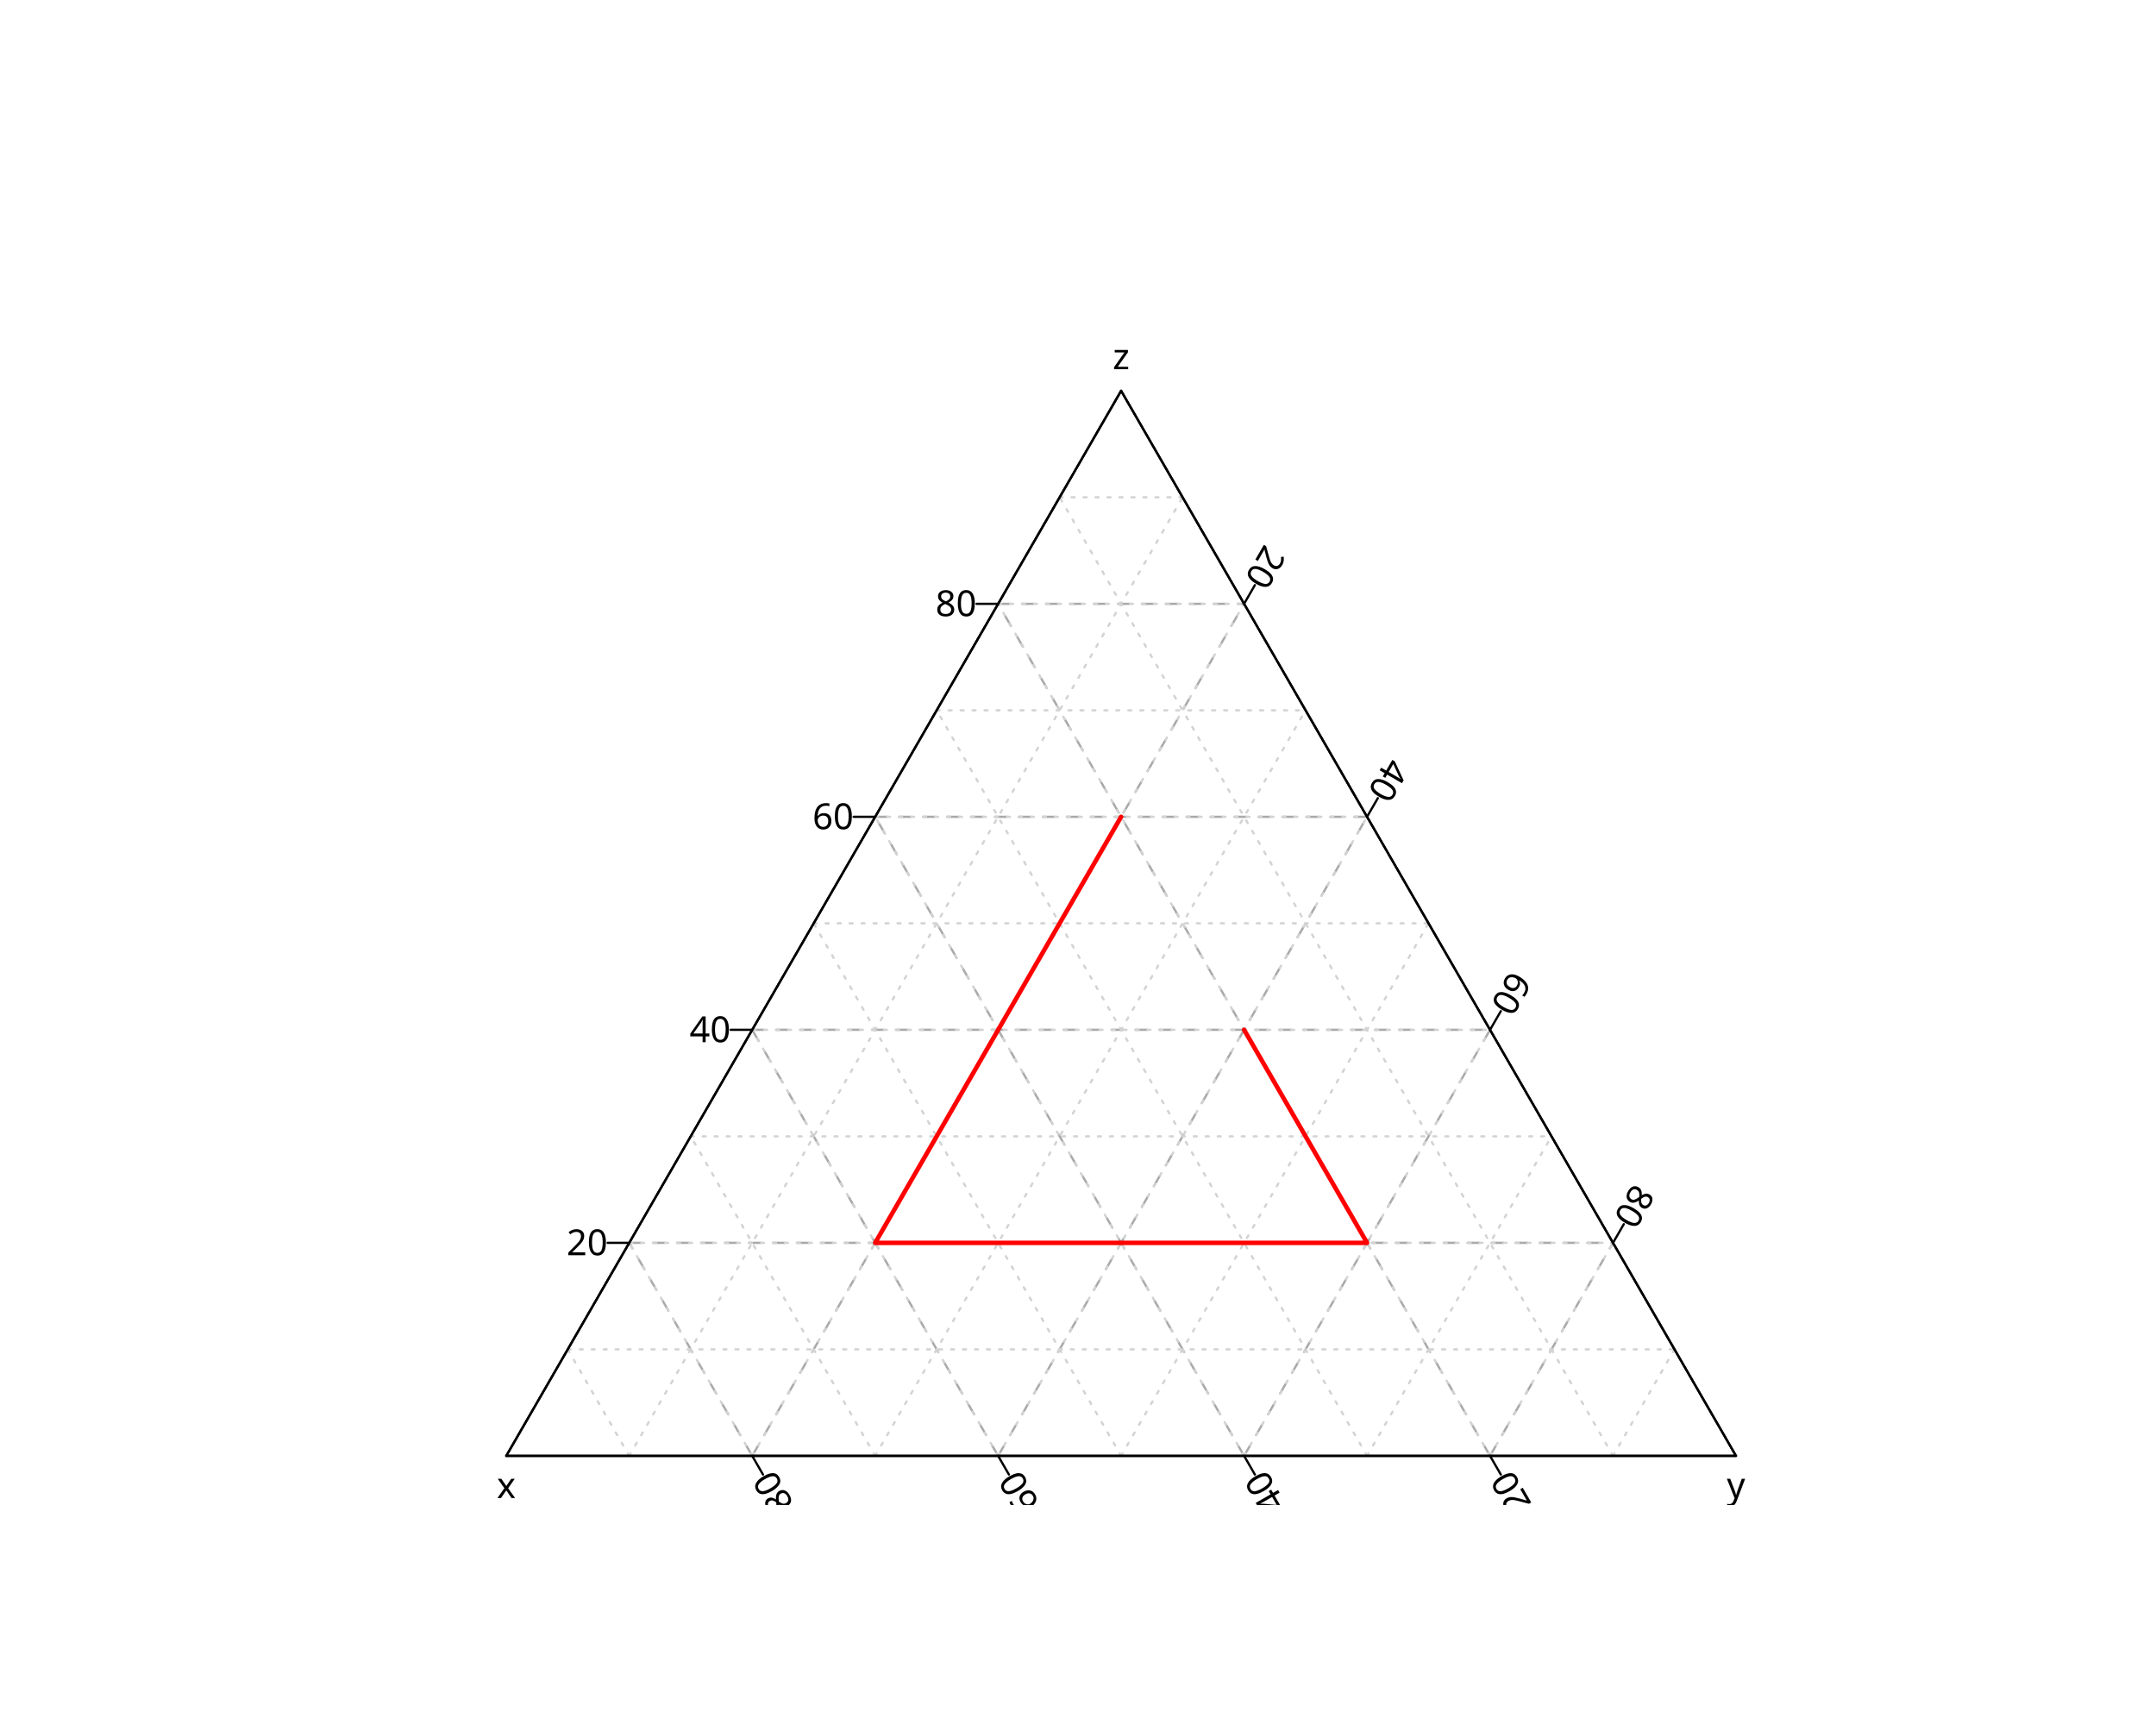
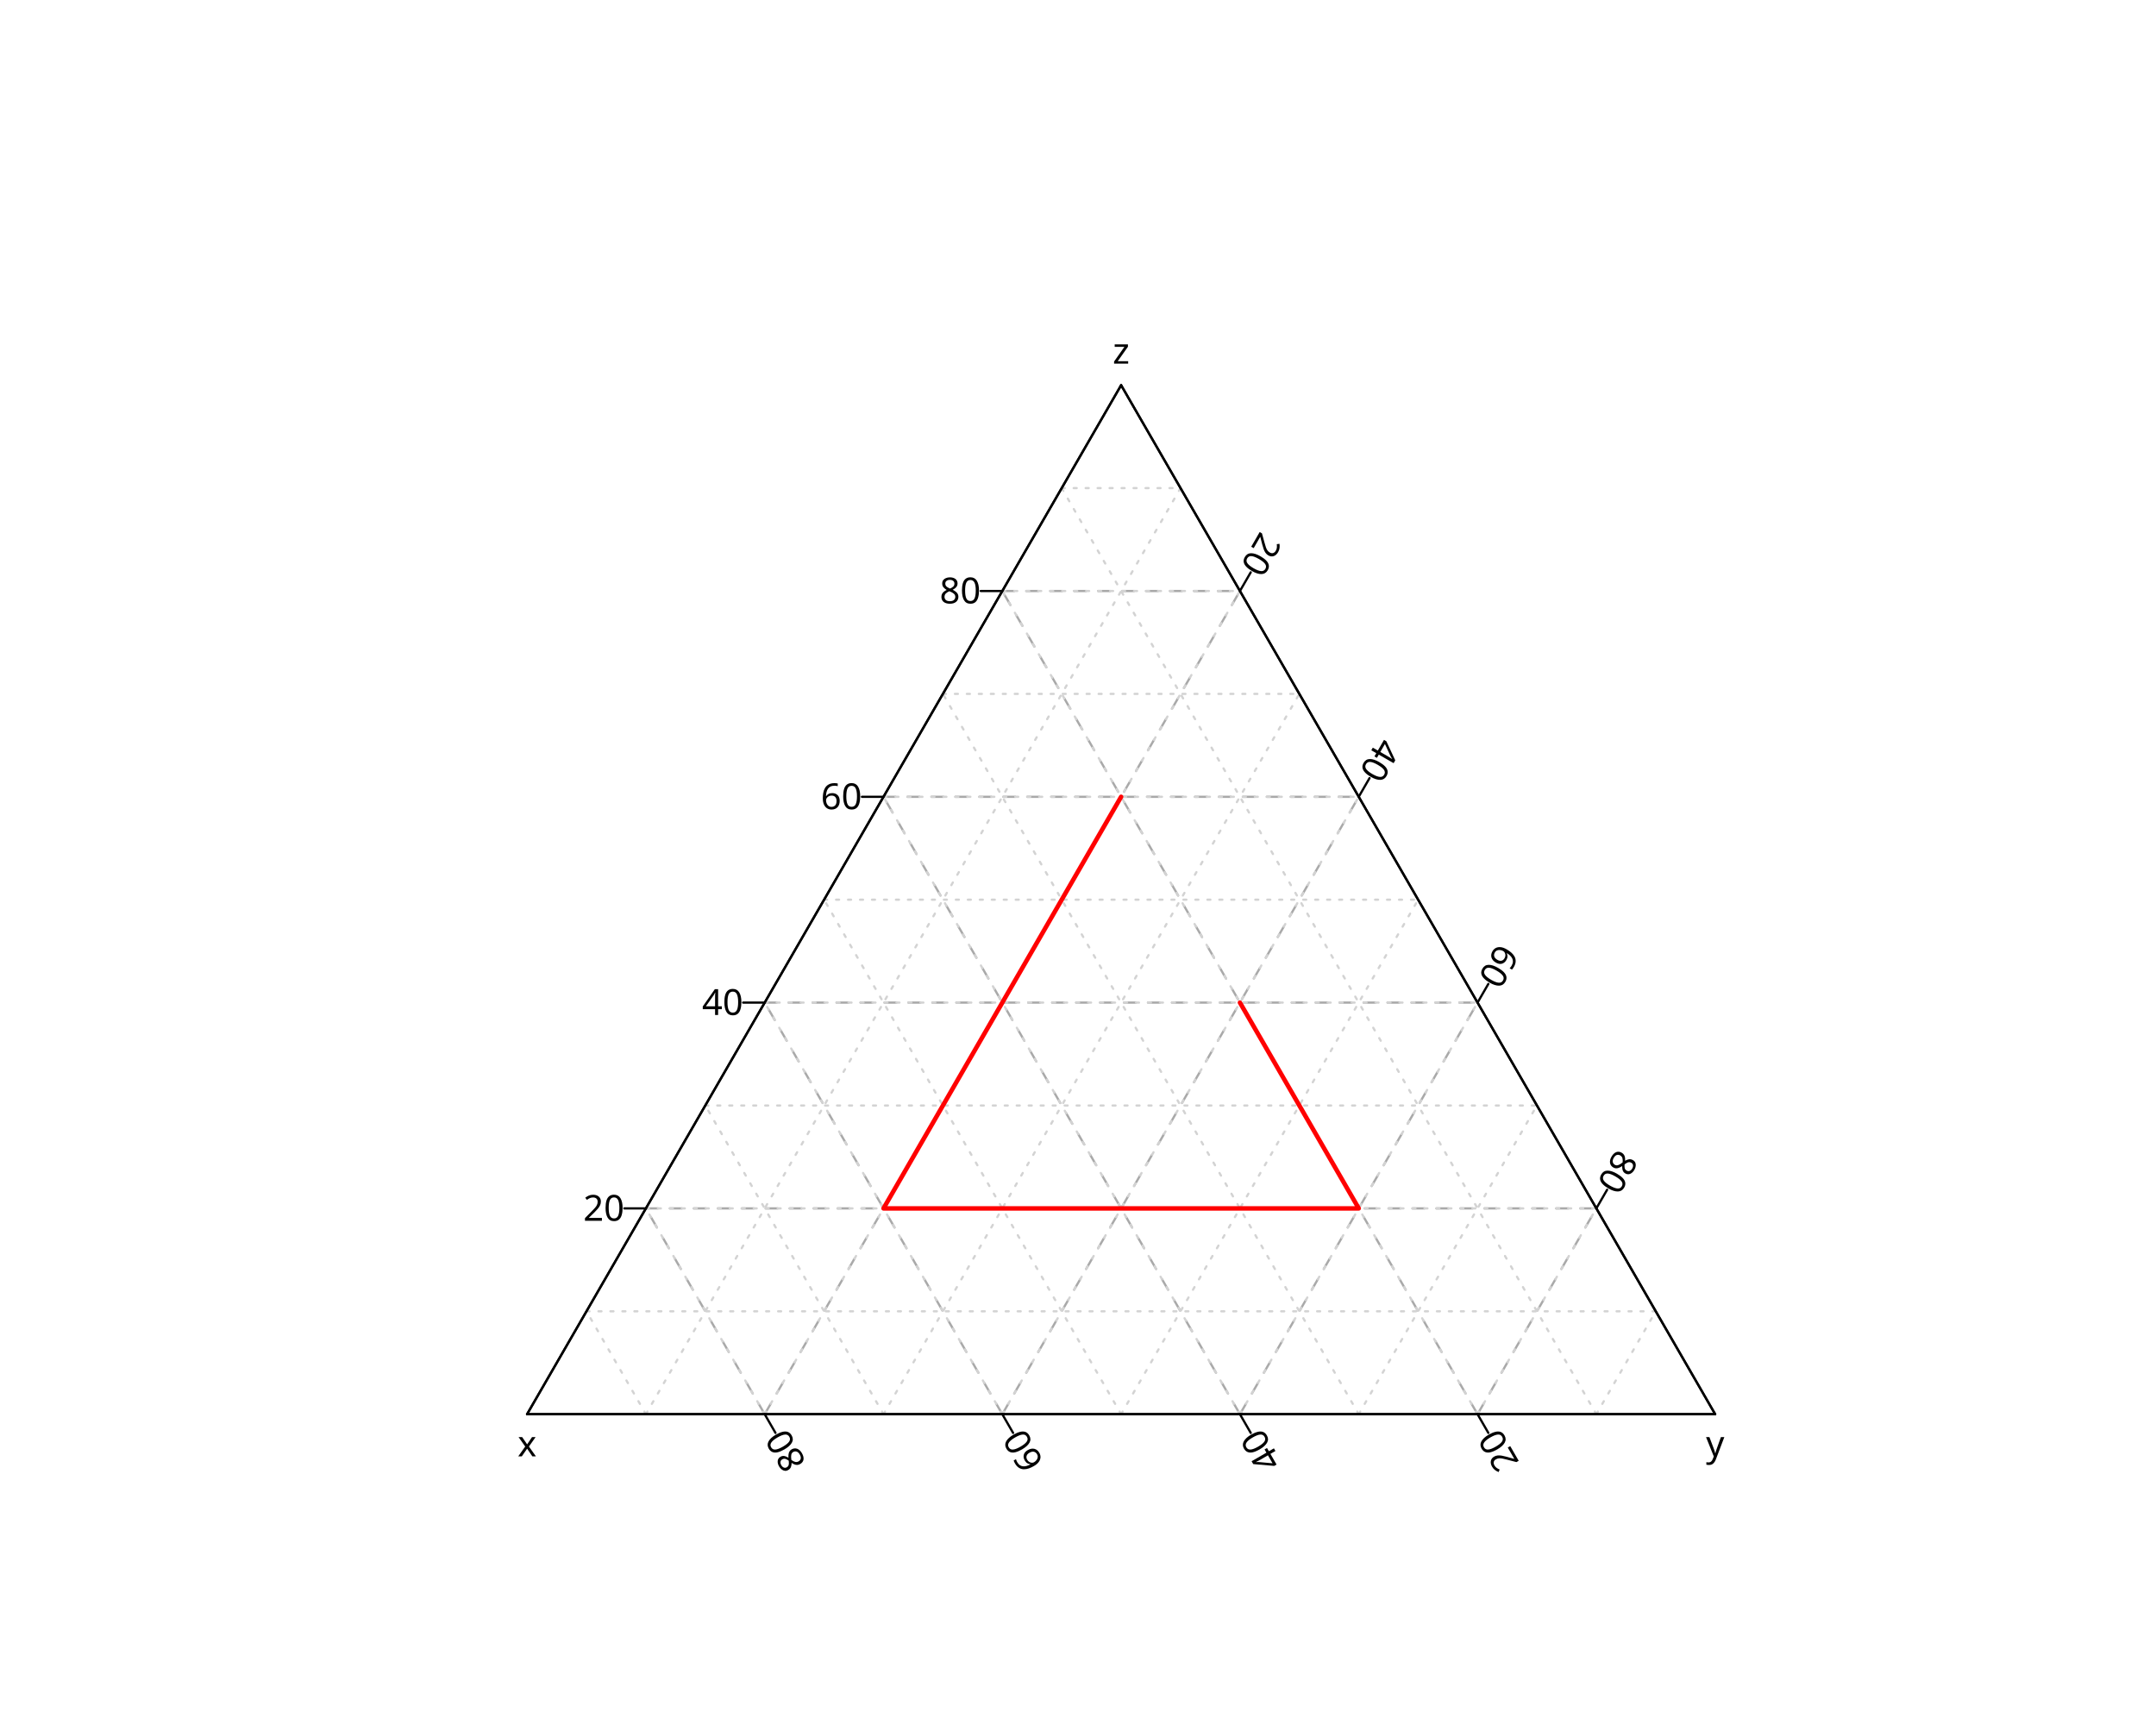
<svg xmlns="http://www.w3.org/2000/svg" class="svglite" data-engine-version="2.0" width="720.00pt" height="576.00pt" viewBox="0 0 720.00 576.00">
  <defs>
    <style type="text/css">
    .svglite line, .svglite polyline, .svglite polygon, .svglite path, .svglite rect, .svglite circle {
      fill: none;
      stroke: #000000;
      stroke-linecap: round;
      stroke-linejoin: round;
      stroke-miterlimit: 10.00;
    }
  </style>
  </defs>
  <rect width="100%" height="100%" style="stroke: none; fill: #FFFFFF;" />
  <defs>
    <clipPath id="cpMC4wMHw3MjAuMDB8MC4wMHw1NzYuMDA=">
      <rect x="0.00" y="0.00" width="720.00" height="576.00" />
    </clipPath>
  </defs>
  <g clip-path="url(#cpMC4wMHw3MjAuMDB8MC4wMHw1NzYuMDA=)">
</g>
  <defs>
    <clipPath id="cpMTUyLjY0fDU5Ni4xNnw1OS4wNHw1MDIuNTY=">
      <rect x="152.64" y="59.04" width="443.52" height="443.52" />
    </clipPath>
  </defs>
  <g clip-path="url(#cpMTUyLjY0fDU5Ni4xNnw1OS4wNHw1MDIuNTY=)">
-     <line x1="497.60" y1="486.13" x2="333.33" y2="201.62" style="stroke-width: 0.75; stroke: #A9A9A9; stroke-dasharray: 4.00,4.00;" />
-     <line x1="497.60" y1="486.13" x2="538.67" y2="415.00" style="stroke-width: 0.75; stroke: #A9A9A9; stroke-dasharray: 4.00,4.00;" />
-     <line x1="210.13" y1="415.00" x2="538.67" y2="415.00" style="stroke-width: 0.75; stroke: #A9A9A9; stroke-dasharray: 4.00,4.00;" />
-     <line x1="415.47" y1="486.13" x2="292.27" y2="272.74" style="stroke-width: 0.75; stroke: #A9A9A9; stroke-dasharray: 4.00,4.00;" />
-     <line x1="415.47" y1="486.13" x2="497.60" y2="343.87" style="stroke-width: 0.75; stroke: #A9A9A9; stroke-dasharray: 4.00,4.00;" />
-     <line x1="251.20" y1="343.87" x2="497.60" y2="343.87" style="stroke-width: 0.75; stroke: #A9A9A9; stroke-dasharray: 4.00,4.00;" />
-     <line x1="333.33" y1="486.13" x2="251.20" y2="343.87" style="stroke-width: 0.75; stroke: #A9A9A9; stroke-dasharray: 4.00,4.00;" />
-     <line x1="333.33" y1="486.13" x2="456.53" y2="272.74" style="stroke-width: 0.75; stroke: #A9A9A9; stroke-dasharray: 4.00,4.00;" />
-     <line x1="292.27" y1="272.74" x2="456.53" y2="272.74" style="stroke-width: 0.75; stroke: #A9A9A9; stroke-dasharray: 4.00,4.00;" />
-     <line x1="251.20" y1="486.13" x2="210.13" y2="415.00" style="stroke-width: 0.75; stroke: #A9A9A9; stroke-dasharray: 4.00,4.00;" />
-     <line x1="251.20" y1="486.13" x2="415.47" y2="201.62" style="stroke-width: 0.75; stroke: #A9A9A9; stroke-dasharray: 4.00,4.00;" />
-     <line x1="333.33" y1="201.62" x2="415.47" y2="201.62" style="stroke-width: 0.75; stroke: #A9A9A9; stroke-dasharray: 4.00,4.00;" />
-     <line x1="538.67" y1="486.13" x2="353.87" y2="166.05" style="stroke-width: 0.75; stroke: #D3D3D3; stroke-dasharray: 1.00,3.00;" />
-     <line x1="538.67" y1="486.13" x2="559.20" y2="450.57" style="stroke-width: 0.75; stroke: #D3D3D3; stroke-dasharray: 1.00,3.00;" />
-     <line x1="189.60" y1="450.57" x2="559.20" y2="450.57" style="stroke-width: 0.75; stroke: #D3D3D3; stroke-dasharray: 1.00,3.00;" />
-     <line x1="497.60" y1="486.13" x2="333.33" y2="201.62" style="stroke-width: 0.75; stroke: #D3D3D3; stroke-dasharray: 1.00,3.00;" />
-     <line x1="497.60" y1="486.13" x2="538.67" y2="415.00" style="stroke-width: 0.75; stroke: #D3D3D3; stroke-dasharray: 1.00,3.00;" />
-     <line x1="210.13" y1="415.00" x2="538.67" y2="415.00" style="stroke-width: 0.75; stroke: #D3D3D3; stroke-dasharray: 1.00,3.00;" />
-     <line x1="456.53" y1="486.13" x2="312.80" y2="237.18" style="stroke-width: 0.75; stroke: #D3D3D3; stroke-dasharray: 1.00,3.00;" />
-     <line x1="456.53" y1="486.13" x2="518.13" y2="379.44" style="stroke-width: 0.75; stroke: #D3D3D3; stroke-dasharray: 1.00,3.00;" />
-     <line x1="230.67" y1="379.44" x2="518.13" y2="379.44" style="stroke-width: 0.75; stroke: #D3D3D3; stroke-dasharray: 1.00,3.00;" />
-     <line x1="415.47" y1="486.13" x2="292.27" y2="272.74" style="stroke-width: 0.75; stroke: #D3D3D3; stroke-dasharray: 1.00,3.00;" />
-     <line x1="415.47" y1="486.13" x2="497.60" y2="343.87" style="stroke-width: 0.75; stroke: #D3D3D3; stroke-dasharray: 1.00,3.00;" />
-     <line x1="251.20" y1="343.87" x2="497.60" y2="343.87" style="stroke-width: 0.75; stroke: #D3D3D3; stroke-dasharray: 1.00,3.00;" />
-     <line x1="374.40" y1="486.13" x2="271.73" y2="308.31" style="stroke-width: 0.75; stroke: #D3D3D3; stroke-dasharray: 1.00,3.00;" />
-     <line x1="374.40" y1="486.13" x2="477.07" y2="308.31" style="stroke-width: 0.75; stroke: #D3D3D3; stroke-dasharray: 1.00,3.00;" />
-     <line x1="271.73" y1="308.31" x2="477.07" y2="308.31" style="stroke-width: 0.75; stroke: #D3D3D3; stroke-dasharray: 1.00,3.00;" />
-     <line x1="333.33" y1="486.13" x2="251.20" y2="343.87" style="stroke-width: 0.75; stroke: #D3D3D3; stroke-dasharray: 1.00,3.00;" />
-     <line x1="333.33" y1="486.13" x2="456.53" y2="272.74" style="stroke-width: 0.75; stroke: #D3D3D3; stroke-dasharray: 1.00,3.00;" />
-     <line x1="292.27" y1="272.74" x2="456.53" y2="272.74" style="stroke-width: 0.75; stroke: #D3D3D3; stroke-dasharray: 1.00,3.00;" />
-     <line x1="292.27" y1="486.13" x2="230.67" y2="379.44" style="stroke-width: 0.75; stroke: #D3D3D3; stroke-dasharray: 1.00,3.00;" />
-     <line x1="292.27" y1="486.13" x2="436.00" y2="237.18" style="stroke-width: 0.75; stroke: #D3D3D3; stroke-dasharray: 1.00,3.00;" />
-     <line x1="312.80" y1="237.18" x2="436.00" y2="237.18" style="stroke-width: 0.75; stroke: #D3D3D3; stroke-dasharray: 1.00,3.00;" />
-     <line x1="251.20" y1="486.13" x2="210.13" y2="415.00" style="stroke-width: 0.75; stroke: #D3D3D3; stroke-dasharray: 1.00,3.00;" />
-     <line x1="251.20" y1="486.13" x2="415.47" y2="201.62" style="stroke-width: 0.75; stroke: #D3D3D3; stroke-dasharray: 1.00,3.00;" />
-     <line x1="333.33" y1="201.62" x2="415.47" y2="201.62" style="stroke-width: 0.75; stroke: #D3D3D3; stroke-dasharray: 1.00,3.00;" />
-     <line x1="210.13" y1="486.13" x2="189.60" y2="450.57" style="stroke-width: 0.75; stroke: #D3D3D3; stroke-dasharray: 1.00,3.00;" />
-     <line x1="210.13" y1="486.13" x2="394.93" y2="166.05" style="stroke-width: 0.75; stroke: #D3D3D3; stroke-dasharray: 1.00,3.00;" />
-     <line x1="353.87" y1="166.05" x2="394.93" y2="166.05" style="stroke-width: 0.75; stroke: #D3D3D3; stroke-dasharray: 1.00,3.00;" />
-     <text transform="translate(258.38,490.30) rotate(-120)" text-anchor="end" style="font-size: 12.00px; font-family: sans;" textLength="13.35px" lengthAdjust="spacingAndGlyphs">80</text>
-     <text transform="translate(340.51,490.30) rotate(-120)" text-anchor="end" style="font-size: 12.00px; font-family: sans;" textLength="13.35px" lengthAdjust="spacingAndGlyphs">60</text>
-     <text transform="translate(422.64,490.30) rotate(-120)" text-anchor="end" style="font-size: 12.00px; font-family: sans;" textLength="13.35px" lengthAdjust="spacingAndGlyphs">40</text>
-     <text transform="translate(504.78,490.30) rotate(-120)" text-anchor="end" style="font-size: 12.00px; font-family: sans;" textLength="13.35px" lengthAdjust="spacingAndGlyphs">20</text>
-     <line x1="169.07" y1="486.13" x2="579.73" y2="486.13" style="stroke-width: 0.75;" />
-     <line x1="251.20" y1="486.13" x2="254.80" y2="492.37" style="stroke-width: 0.75;" />
-     <line x1="333.33" y1="486.13" x2="336.93" y2="492.37" style="stroke-width: 0.75;" />
-     <line x1="415.47" y1="486.13" x2="419.07" y2="492.37" style="stroke-width: 0.75;" />
-     <line x1="497.60" y1="486.13" x2="501.20" y2="492.37" style="stroke-width: 0.75;" />
-     <text transform="translate(538.69,406.70) rotate(-240)" text-anchor="end" style="font-size: 12.00px; font-family: sans;" textLength="13.35px" lengthAdjust="spacingAndGlyphs">80</text>
-     <text transform="translate(497.62,335.57) rotate(-240)" text-anchor="end" style="font-size: 12.00px; font-family: sans;" textLength="13.35px" lengthAdjust="spacingAndGlyphs">60</text>
-     <text transform="translate(456.56,264.44) rotate(-240)" text-anchor="end" style="font-size: 12.00px; font-family: sans;" textLength="13.35px" lengthAdjust="spacingAndGlyphs">40</text>
-     <text transform="translate(415.49,193.32) rotate(-240)" text-anchor="end" style="font-size: 12.00px; font-family: sans;" textLength="13.35px" lengthAdjust="spacingAndGlyphs">20</text>
-     <line x1="579.73" y1="486.13" x2="374.40" y2="130.49" style="stroke-width: 0.75;" />
-     <line x1="538.67" y1="415.00" x2="542.27" y2="408.77" style="stroke-width: 0.75;" />
-     <line x1="497.60" y1="343.87" x2="501.20" y2="337.64" style="stroke-width: 0.75;" />
-     <line x1="456.53" y1="272.74" x2="460.13" y2="266.51" style="stroke-width: 0.75;" />
-     <line x1="415.47" y1="201.62" x2="419.07" y2="195.38" style="stroke-width: 0.75;" />
-     <text x="326.13" y="205.74" text-anchor="end" style="font-size: 12.00px; font-family: sans;" textLength="13.35px" lengthAdjust="spacingAndGlyphs">80</text>
-     <text x="285.07" y="276.87" text-anchor="end" style="font-size: 12.00px; font-family: sans;" textLength="13.35px" lengthAdjust="spacingAndGlyphs">60</text>
-     <text x="244.00" y="348.00" text-anchor="end" style="font-size: 12.00px; font-family: sans;" textLength="13.35px" lengthAdjust="spacingAndGlyphs">40</text>
-     <text x="202.93" y="419.13" text-anchor="end" style="font-size: 12.00px; font-family: sans;" textLength="13.35px" lengthAdjust="spacingAndGlyphs">20</text>
-     <line x1="374.40" y1="130.49" x2="169.07" y2="486.13" style="stroke-width: 0.75;" />
-     <line x1="333.33" y1="201.62" x2="326.13" y2="201.62" style="stroke-width: 0.75;" />
-     <line x1="292.27" y1="272.74" x2="285.07" y2="272.74" style="stroke-width: 0.75;" />
-     <line x1="251.20" y1="343.87" x2="244.00" y2="343.87" style="stroke-width: 0.75;" />
-     <line x1="210.13" y1="415.00" x2="202.93" y2="415.00" style="stroke-width: 0.75;" />
-     <polygon points="169.07,486.13 374.40,130.49 579.73,486.13 " style="stroke-width: 0.75; fill: none;" />
-     <text x="169.07" y="500.22" text-anchor="middle" style="font-size: 12.00px; font-family: sans;" textLength="6.00px" lengthAdjust="spacingAndGlyphs">x</text>
-     <text x="579.73" y="500.22" text-anchor="middle" style="font-size: 12.00px; font-family: sans;" textLength="6.00px" lengthAdjust="spacingAndGlyphs">y</text>
-     <text x="374.40" y="123.29" text-anchor="middle" style="font-size: 12.00px; font-family: sans;" textLength="6.00px" lengthAdjust="spacingAndGlyphs">z</text>
-     <polyline points="374.40,272.74 292.27,415.00 456.53,415.00 415.47,343.87 " style="stroke-width: 1.50; stroke: #FF0000;" />
+     <line x1="493.43" y1="472.22" x2="334.72" y2="197.34" style="stroke-width: 0.75; stroke: #A9A9A9; stroke-dasharray: 4.00,4.00;" />
+     <line x1="493.43" y1="472.22" x2="533.10" y2="403.50" style="stroke-width: 0.75; stroke: #A9A9A9; stroke-dasharray: 4.00,4.00;" />
+     <line x1="215.70" y1="403.50" x2="533.10" y2="403.50" style="stroke-width: 0.75; stroke: #A9A9A9; stroke-dasharray: 4.00,4.00;" />
+     <line x1="414.08" y1="472.22" x2="295.05" y2="266.06" style="stroke-width: 0.75; stroke: #A9A9A9; stroke-dasharray: 4.00,4.00;" />
+     <line x1="414.08" y1="472.22" x2="493.43" y2="334.78" style="stroke-width: 0.75; stroke: #A9A9A9; stroke-dasharray: 4.00,4.00;" />
+     <line x1="255.37" y1="334.78" x2="493.43" y2="334.78" style="stroke-width: 0.75; stroke: #A9A9A9; stroke-dasharray: 4.00,4.00;" />
+     <line x1="334.72" y1="472.22" x2="255.37" y2="334.78" style="stroke-width: 0.75; stroke: #A9A9A9; stroke-dasharray: 4.00,4.00;" />
+     <line x1="334.72" y1="472.22" x2="453.75" y2="266.06" style="stroke-width: 0.75; stroke: #A9A9A9; stroke-dasharray: 4.00,4.00;" />
+     <line x1="295.05" y1="266.06" x2="453.75" y2="266.06" style="stroke-width: 0.75; stroke: #A9A9A9; stroke-dasharray: 4.00,4.00;" />
+     <line x1="255.37" y1="472.22" x2="215.70" y2="403.50" style="stroke-width: 0.75; stroke: #A9A9A9; stroke-dasharray: 4.00,4.00;" />
+     <line x1="255.37" y1="472.22" x2="414.08" y2="197.34" style="stroke-width: 0.75; stroke: #A9A9A9; stroke-dasharray: 4.00,4.00;" />
+     <line x1="334.72" y1="197.34" x2="414.08" y2="197.34" style="stroke-width: 0.75; stroke: #A9A9A9; stroke-dasharray: 4.00,4.00;" />
+     <line x1="533.10" y1="472.22" x2="354.56" y2="162.98" style="stroke-width: 0.75; stroke: #D3D3D3; stroke-dasharray: 1.00,3.00;" />
+     <line x1="533.10" y1="472.22" x2="552.94" y2="437.86" style="stroke-width: 0.75; stroke: #D3D3D3; stroke-dasharray: 1.00,3.00;" />
+     <line x1="195.86" y1="437.86" x2="552.94" y2="437.86" style="stroke-width: 0.75; stroke: #D3D3D3; stroke-dasharray: 1.00,3.00;" />
+     <line x1="493.43" y1="472.22" x2="334.72" y2="197.34" style="stroke-width: 0.75; stroke: #D3D3D3; stroke-dasharray: 1.00,3.00;" />
+     <line x1="493.43" y1="472.22" x2="533.10" y2="403.50" style="stroke-width: 0.75; stroke: #D3D3D3; stroke-dasharray: 1.00,3.00;" />
+     <line x1="215.70" y1="403.50" x2="533.10" y2="403.50" style="stroke-width: 0.75; stroke: #D3D3D3; stroke-dasharray: 1.00,3.00;" />
+     <line x1="453.75" y1="472.22" x2="314.89" y2="231.70" style="stroke-width: 0.75; stroke: #D3D3D3; stroke-dasharray: 1.00,3.00;" />
+     <line x1="453.75" y1="472.22" x2="513.26" y2="369.14" style="stroke-width: 0.75; stroke: #D3D3D3; stroke-dasharray: 1.00,3.00;" />
+     <line x1="235.54" y1="369.14" x2="513.26" y2="369.14" style="stroke-width: 0.75; stroke: #D3D3D3; stroke-dasharray: 1.00,3.00;" />
+     <line x1="414.08" y1="472.22" x2="295.05" y2="266.06" style="stroke-width: 0.75; stroke: #D3D3D3; stroke-dasharray: 1.00,3.00;" />
+     <line x1="414.08" y1="472.22" x2="493.43" y2="334.78" style="stroke-width: 0.75; stroke: #D3D3D3; stroke-dasharray: 1.00,3.00;" />
+     <line x1="255.37" y1="334.78" x2="493.43" y2="334.78" style="stroke-width: 0.75; stroke: #D3D3D3; stroke-dasharray: 1.00,3.00;" />
+     <line x1="374.40" y1="472.22" x2="275.21" y2="300.42" style="stroke-width: 0.75; stroke: #D3D3D3; stroke-dasharray: 1.00,3.00;" />
+     <line x1="374.40" y1="472.22" x2="473.59" y2="300.42" style="stroke-width: 0.75; stroke: #D3D3D3; stroke-dasharray: 1.00,3.00;" />
+     <line x1="275.21" y1="300.42" x2="473.59" y2="300.42" style="stroke-width: 0.75; stroke: #D3D3D3; stroke-dasharray: 1.00,3.00;" />
+     <line x1="334.72" y1="472.22" x2="255.37" y2="334.78" style="stroke-width: 0.75; stroke: #D3D3D3; stroke-dasharray: 1.00,3.00;" />
+     <line x1="334.72" y1="472.22" x2="453.75" y2="266.06" style="stroke-width: 0.75; stroke: #D3D3D3; stroke-dasharray: 1.00,3.00;" />
+     <line x1="295.05" y1="266.06" x2="453.75" y2="266.06" style="stroke-width: 0.75; stroke: #D3D3D3; stroke-dasharray: 1.00,3.00;" />
+     <line x1="295.05" y1="472.22" x2="235.54" y2="369.14" style="stroke-width: 0.75; stroke: #D3D3D3; stroke-dasharray: 1.00,3.00;" />
+     <line x1="295.05" y1="472.22" x2="433.91" y2="231.70" style="stroke-width: 0.75; stroke: #D3D3D3; stroke-dasharray: 1.00,3.00;" />
+     <line x1="314.89" y1="231.70" x2="433.91" y2="231.70" style="stroke-width: 0.75; stroke: #D3D3D3; stroke-dasharray: 1.00,3.00;" />
+     <line x1="255.37" y1="472.22" x2="215.70" y2="403.50" style="stroke-width: 0.75; stroke: #D3D3D3; stroke-dasharray: 1.00,3.00;" />
+     <line x1="255.37" y1="472.22" x2="414.08" y2="197.34" style="stroke-width: 0.75; stroke: #D3D3D3; stroke-dasharray: 1.00,3.00;" />
+     <line x1="334.72" y1="197.34" x2="414.08" y2="197.34" style="stroke-width: 0.75; stroke: #D3D3D3; stroke-dasharray: 1.00,3.00;" />
+     <line x1="215.70" y1="472.22" x2="195.86" y2="437.86" style="stroke-width: 0.75; stroke: #D3D3D3; stroke-dasharray: 1.00,3.00;" />
+     <line x1="215.70" y1="472.22" x2="394.24" y2="162.98" style="stroke-width: 0.75; stroke: #D3D3D3; stroke-dasharray: 1.00,3.00;" />
+     <line x1="354.56" y1="162.98" x2="394.24" y2="162.98" style="stroke-width: 0.75; stroke: #D3D3D3; stroke-dasharray: 1.00,3.00;" />
+     <text transform="translate(262.55,476.39) rotate(-120)" text-anchor="end" style="font-size: 12.00px; font-family: sans;" textLength="13.35px" lengthAdjust="spacingAndGlyphs">80</text>
+     <text transform="translate(341.90,476.39) rotate(-120)" text-anchor="end" style="font-size: 12.00px; font-family: sans;" textLength="13.35px" lengthAdjust="spacingAndGlyphs">60</text>
+     <text transform="translate(421.25,476.39) rotate(-120)" text-anchor="end" style="font-size: 12.00px; font-family: sans;" textLength="13.35px" lengthAdjust="spacingAndGlyphs">40</text>
+     <text transform="translate(500.60,476.39) rotate(-120)" text-anchor="end" style="font-size: 12.00px; font-family: sans;" textLength="13.35px" lengthAdjust="spacingAndGlyphs">20</text>
+     <line x1="176.02" y1="472.22" x2="572.78" y2="472.22" style="stroke-width: 0.75;" />
+     <line x1="255.37" y1="472.22" x2="258.97" y2="478.46" style="stroke-width: 0.75;" />
+     <line x1="334.72" y1="472.22" x2="338.32" y2="478.46" style="stroke-width: 0.75;" />
+     <line x1="414.08" y1="472.22" x2="417.68" y2="478.46" style="stroke-width: 0.75;" />
+     <line x1="493.43" y1="472.22" x2="497.03" y2="478.46" style="stroke-width: 0.75;" />
+     <text transform="translate(533.13,395.20) rotate(-240)" text-anchor="end" style="font-size: 12.00px; font-family: sans;" textLength="13.35px" lengthAdjust="spacingAndGlyphs">80</text>
+     <text transform="translate(493.45,326.48) rotate(-240)" text-anchor="end" style="font-size: 12.00px; font-family: sans;" textLength="13.35px" lengthAdjust="spacingAndGlyphs">60</text>
+     <text transform="translate(453.77,257.76) rotate(-240)" text-anchor="end" style="font-size: 12.00px; font-family: sans;" textLength="13.35px" lengthAdjust="spacingAndGlyphs">40</text>
+     <text transform="translate(414.10,189.04) rotate(-240)" text-anchor="end" style="font-size: 12.00px; font-family: sans;" textLength="13.35px" lengthAdjust="spacingAndGlyphs">20</text>
+     <line x1="572.78" y1="472.22" x2="374.40" y2="128.62" style="stroke-width: 0.75;" />
+     <line x1="533.10" y1="403.50" x2="536.70" y2="397.27" style="stroke-width: 0.75;" />
+     <line x1="493.43" y1="334.78" x2="497.03" y2="328.55" style="stroke-width: 0.75;" />
+     <line x1="453.75" y1="266.06" x2="457.35" y2="259.83" style="stroke-width: 0.75;" />
+     <line x1="414.08" y1="197.34" x2="417.68" y2="191.11" style="stroke-width: 0.75;" />
+     <text x="327.52" y="201.47" text-anchor="end" style="font-size: 12.00px; font-family: sans;" textLength="13.35px" lengthAdjust="spacingAndGlyphs">80</text>
+     <text x="287.85" y="270.19" text-anchor="end" style="font-size: 12.00px; font-family: sans;" textLength="13.35px" lengthAdjust="spacingAndGlyphs">60</text>
+     <text x="248.17" y="338.91" text-anchor="end" style="font-size: 12.00px; font-family: sans;" textLength="13.35px" lengthAdjust="spacingAndGlyphs">40</text>
+     <text x="208.50" y="407.63" text-anchor="end" style="font-size: 12.00px; font-family: sans;" textLength="13.35px" lengthAdjust="spacingAndGlyphs">20</text>
+     <line x1="374.40" y1="128.62" x2="176.02" y2="472.22" style="stroke-width: 0.75;" />
+     <line x1="334.72" y1="197.34" x2="327.52" y2="197.34" style="stroke-width: 0.75;" />
+     <line x1="295.05" y1="266.06" x2="287.85" y2="266.06" style="stroke-width: 0.75;" />
+     <line x1="255.37" y1="334.78" x2="248.17" y2="334.78" style="stroke-width: 0.75;" />
+     <line x1="215.70" y1="403.50" x2="208.50" y2="403.50" style="stroke-width: 0.75;" />
+     <polygon points="176.02,472.22 374.40,128.62 572.78,472.22 " style="stroke-width: 0.75; fill: none;" />
+     <text x="176.02" y="486.30" text-anchor="middle" style="font-size: 12.00px; font-family: sans;" textLength="6.00px" lengthAdjust="spacingAndGlyphs">x</text>
+     <text x="572.78" y="486.30" text-anchor="middle" style="font-size: 12.00px; font-family: sans;" textLength="6.00px" lengthAdjust="spacingAndGlyphs">y</text>
+     <text x="374.40" y="121.42" text-anchor="middle" style="font-size: 12.00px; font-family: sans;" textLength="6.00px" lengthAdjust="spacingAndGlyphs">z</text>
+     <polyline points="374.40,266.06 295.05,403.50 453.75,403.50 414.08,334.78 " style="stroke-width: 1.50; stroke: #FF0000;" />
  </g>
</svg>
